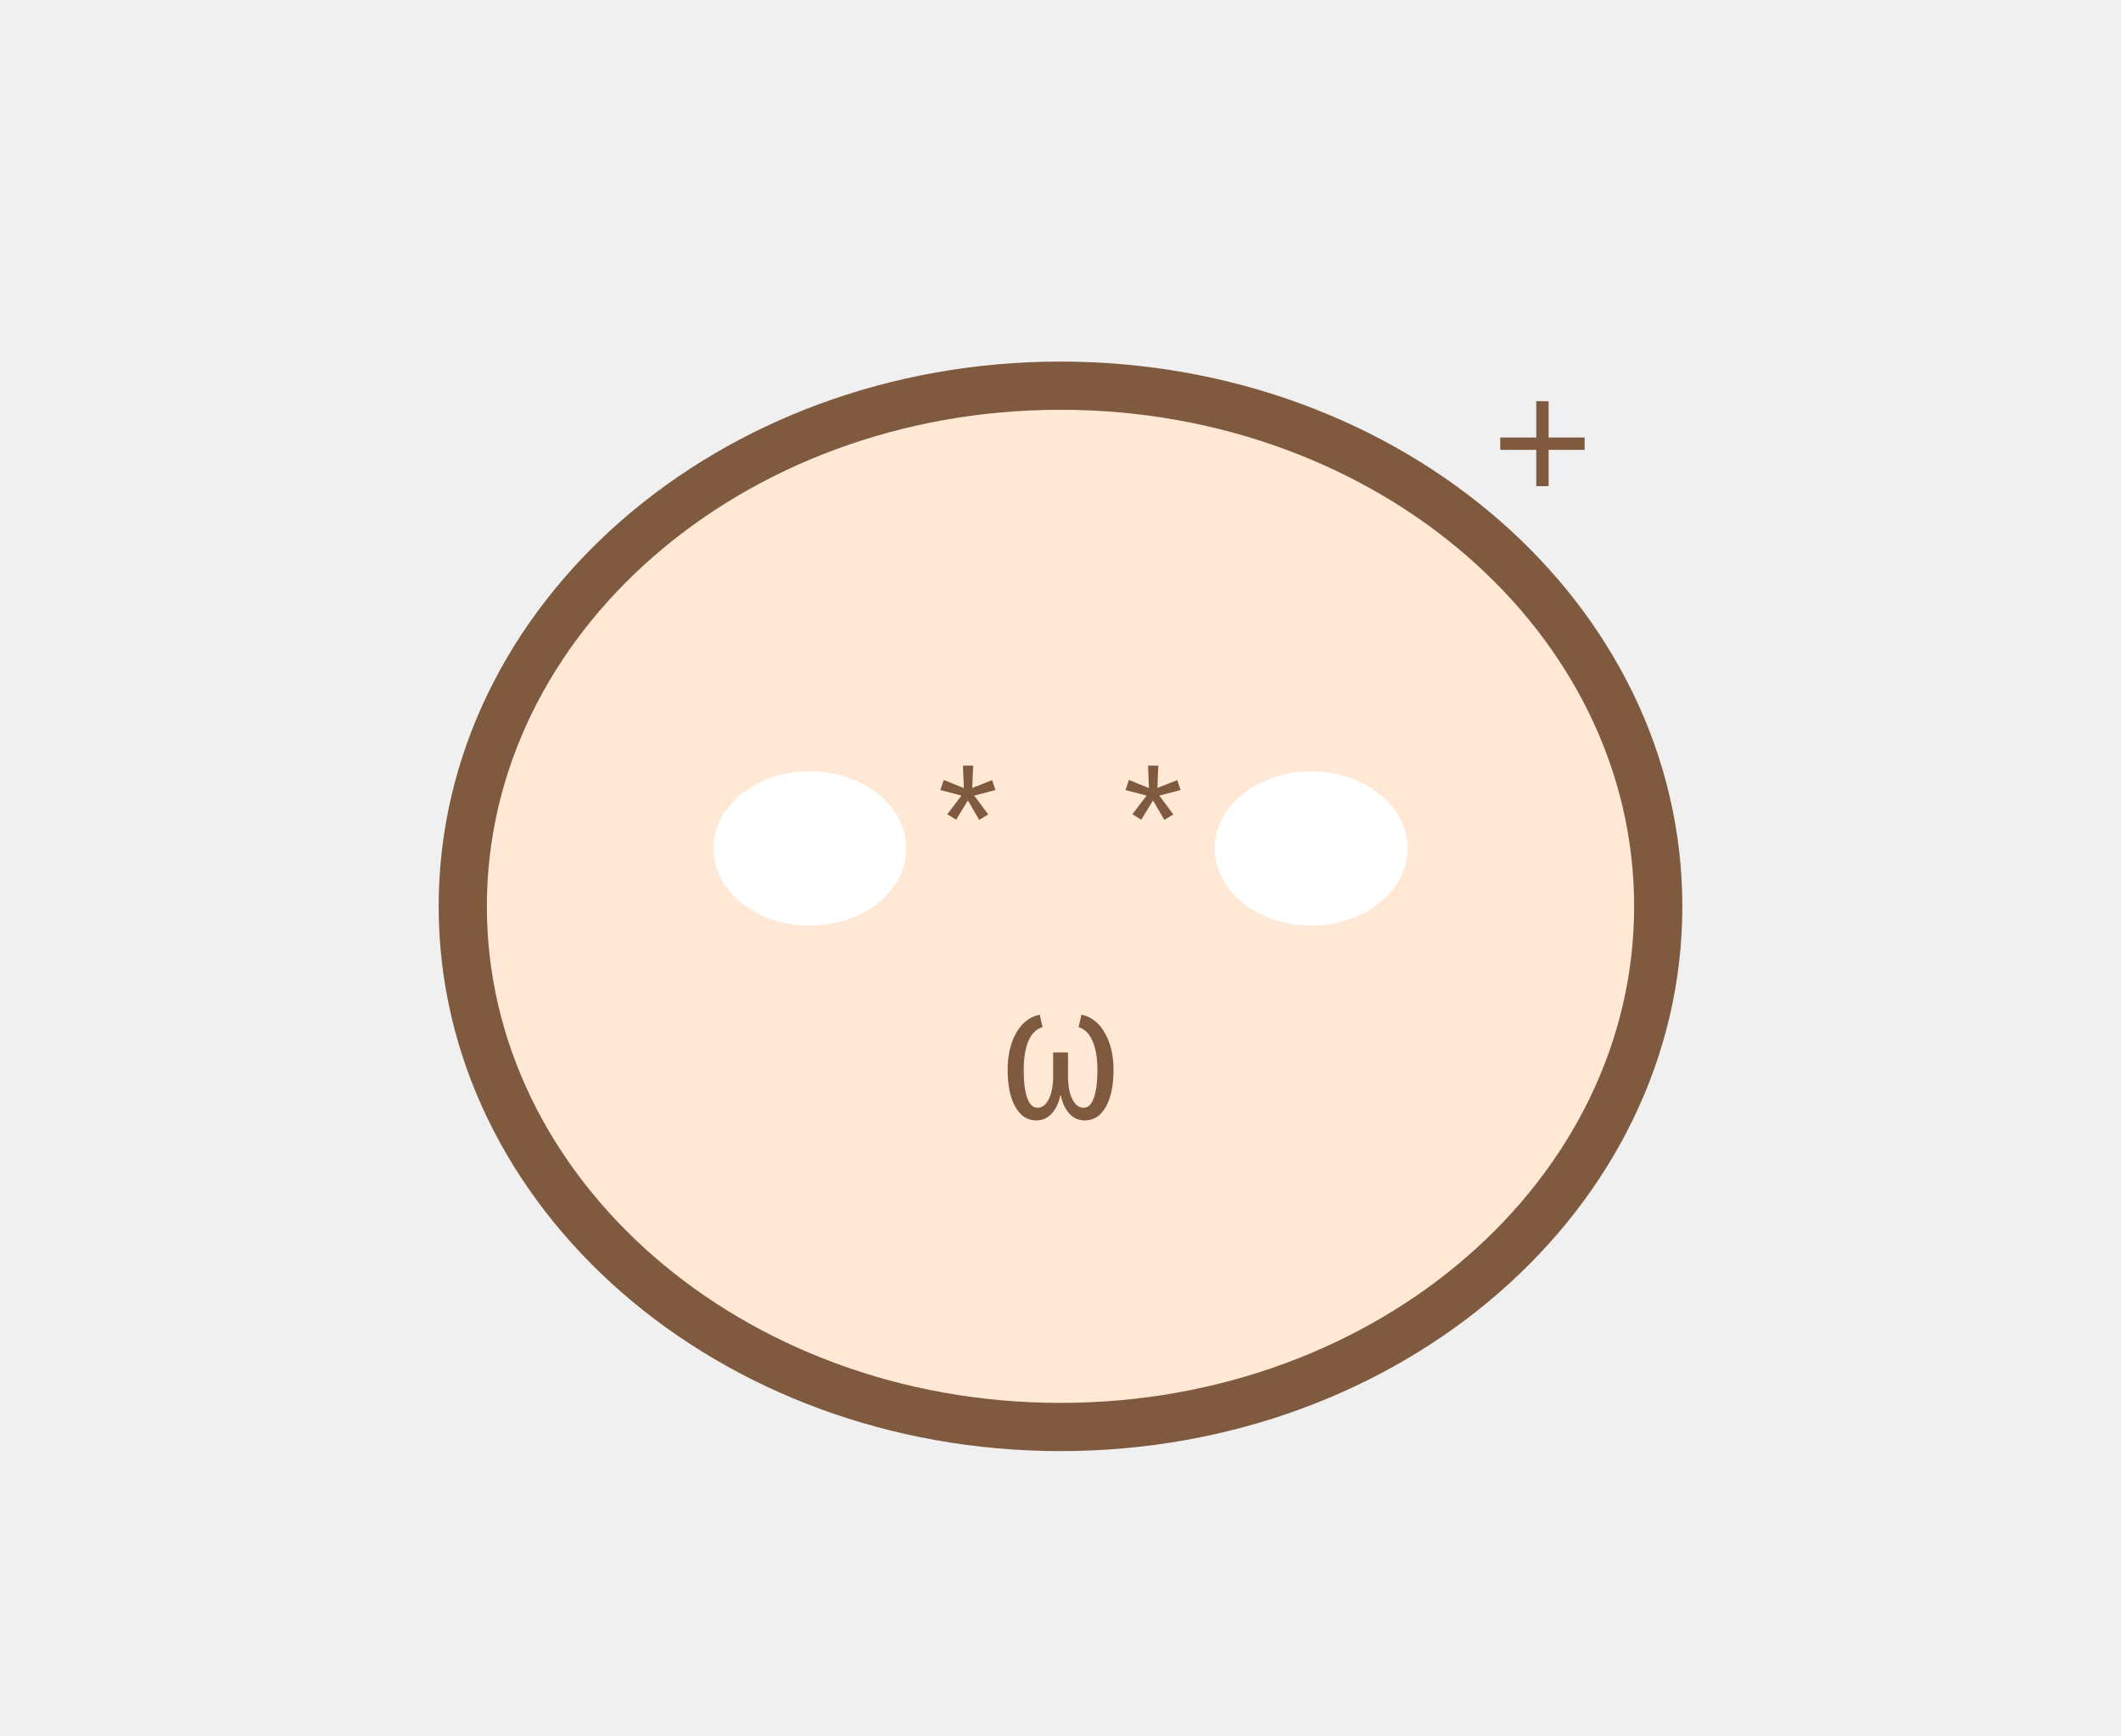
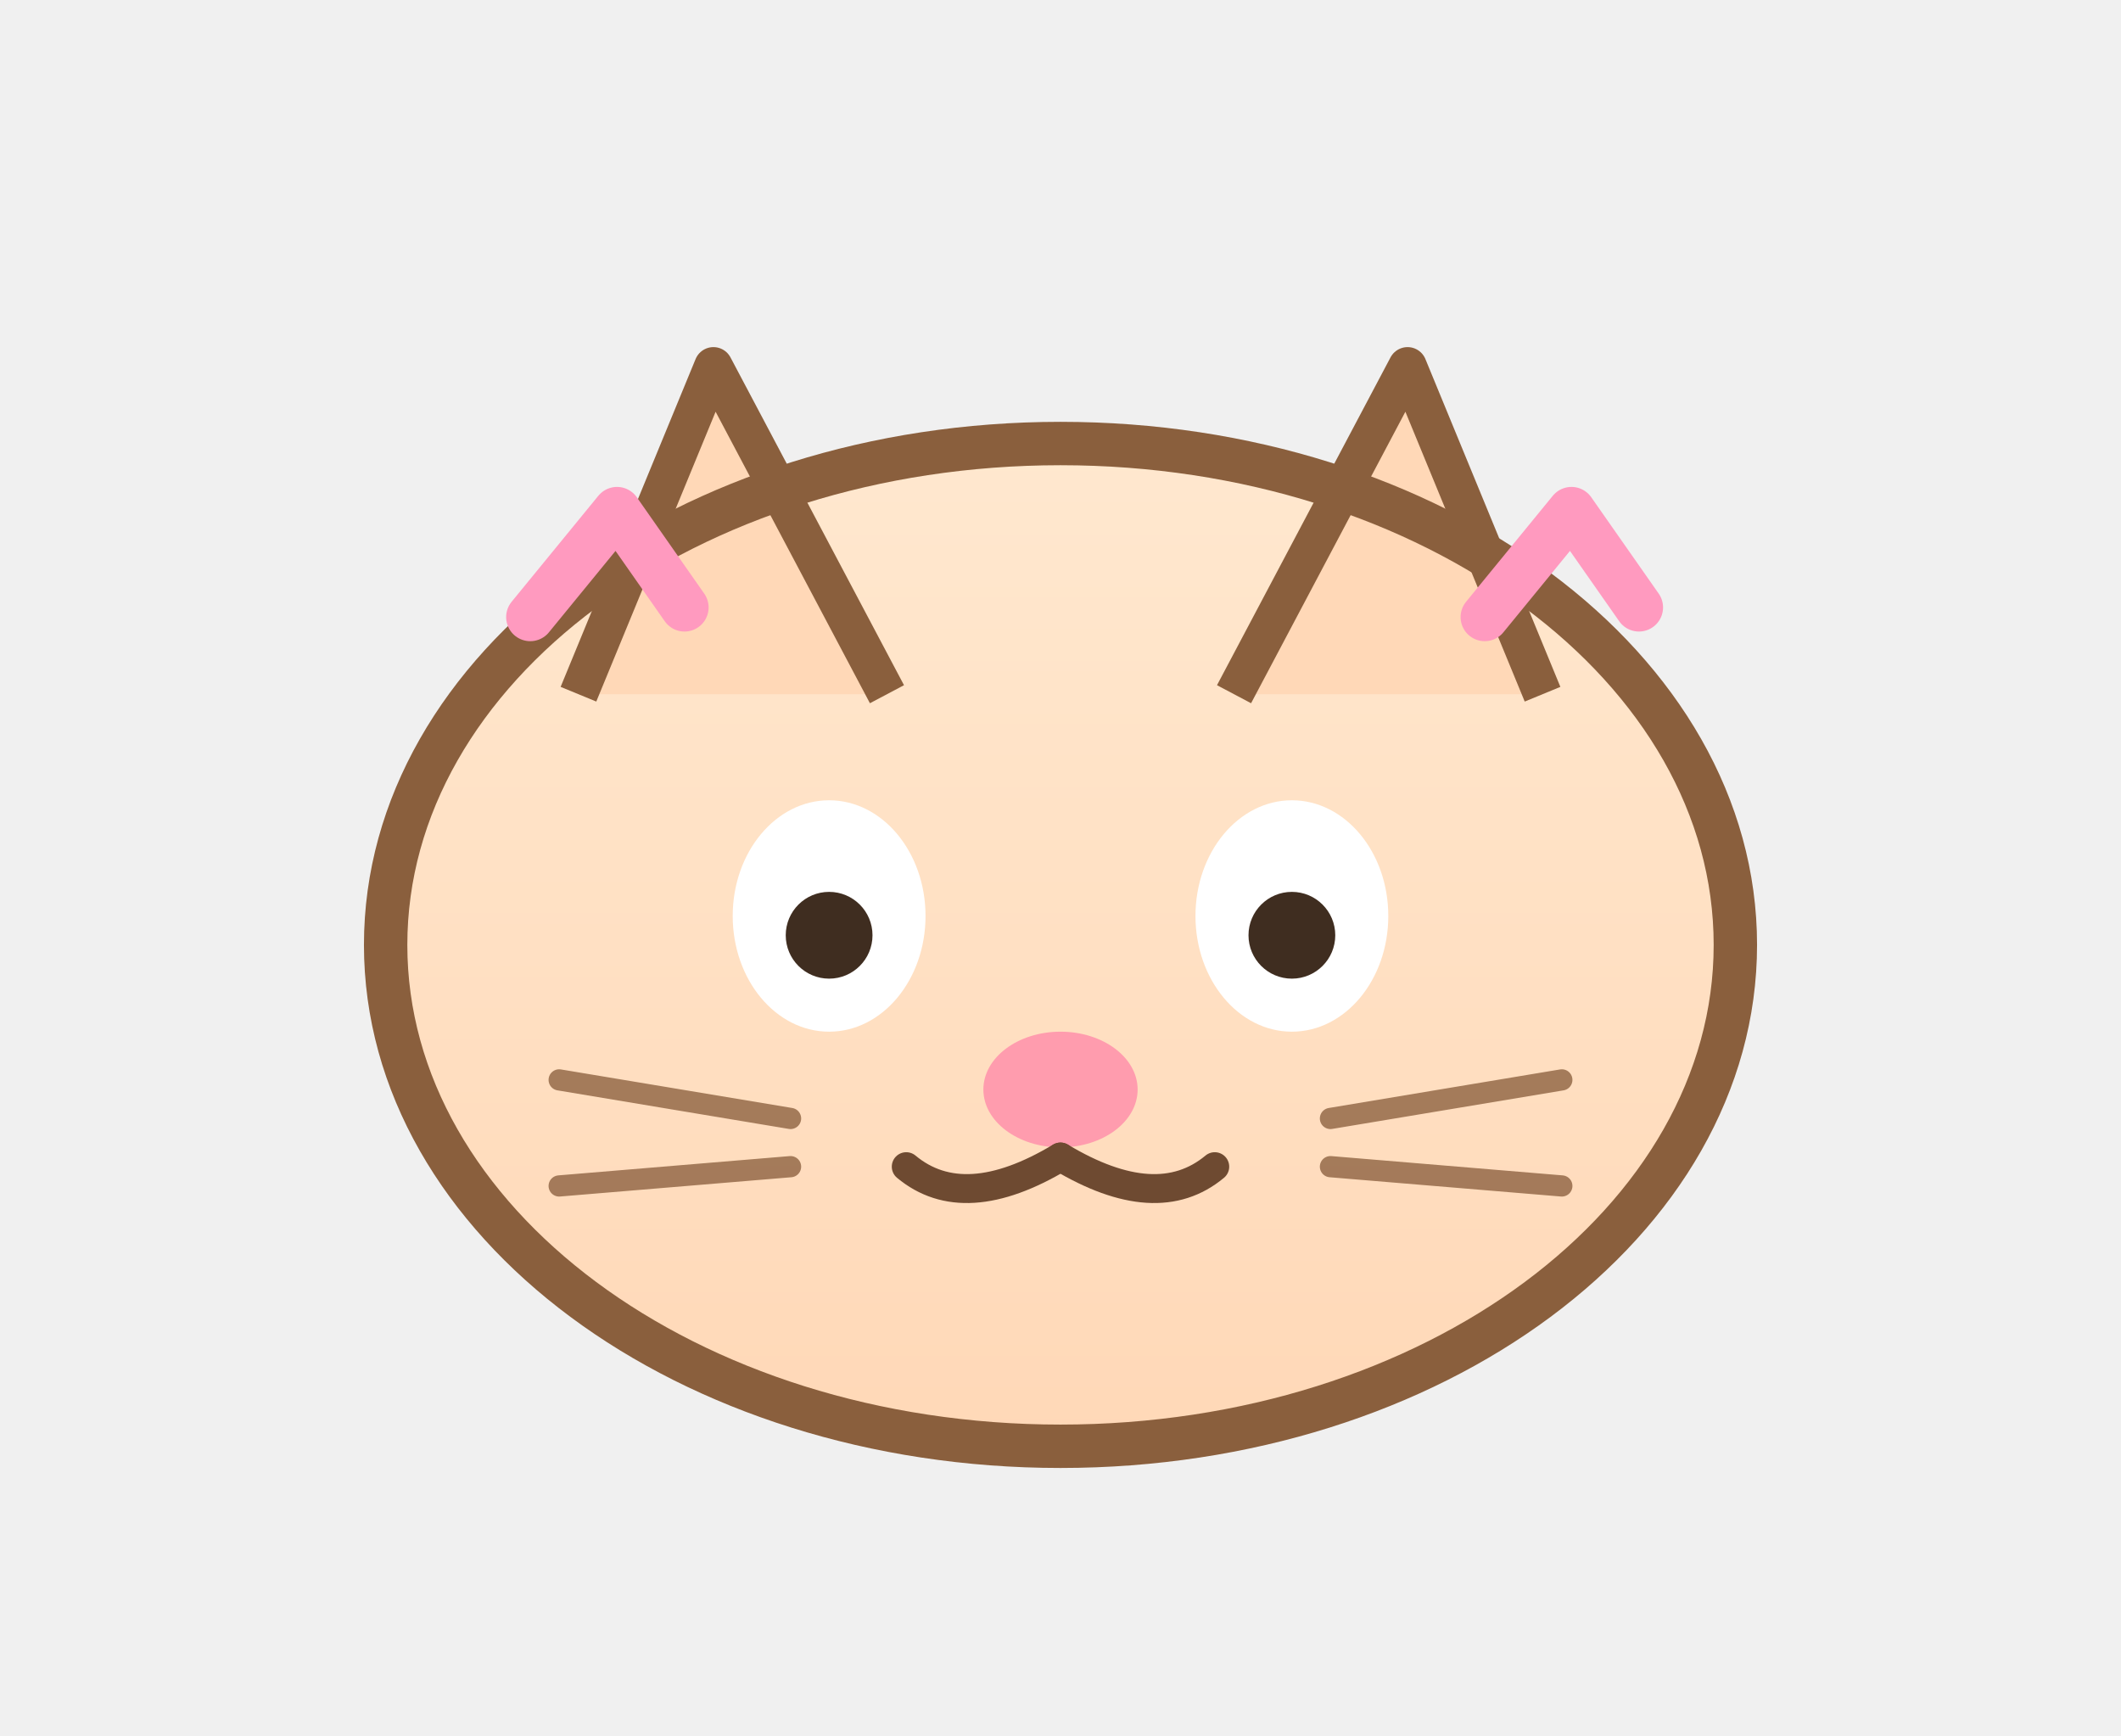
<svg xmlns="http://www.w3.org/2000/svg" width="220" height="180" viewBox="0 0 220 180">
+   <defs>
+     <linearGradient id="fur" x1="0" x2="0" y1="0" y2="1">
+       <stop offset="0%" stop-color="#ffe8cf" />
+       <stop offset="100%" stop-color="#ffd8b7" />
+     </linearGradient>
+   </defs>
  <rect width="220" height="180" fill="transparent" />
-   <ellipse cx="110" cy="94" rx="62" ry="54" fill="#ffe9d6" stroke="#7f5a3f" stroke-width="5" />
-   <ellipse cx="84" cy="88" rx="10" ry="8" fill="#fff" />
-   <ellipse cx="136" cy="88" rx="10" ry="8" fill="#fff" />
-   <text x="110" y="91" font-size="16" text-anchor="middle" fill="#7f5a3f" font-family="Courier New">*  *</text>
-   <text x="110" y="116" font-size="20" text-anchor="middle" fill="#7f5a3f" font-family="Courier New">ω</text>
-   <text x="160" y="52" font-size="18" text-anchor="middle" fill="#7f5a3f" font-family="Courier New">+</text>
+   <ellipse cx="110" cy="98" rx="70" ry="52" fill="url(#fur)" />
+   <path d="M60 72 L74 38 L92 72" fill="#ffd8b7" stroke="#8a5f3d" stroke-width="4" stroke-linejoin="round" />
+   <path d="M128 72 L146 38 L160 72" fill="#ffd8b7" stroke="#8a5f3d" stroke-width="4" stroke-linejoin="round" />
+   <ellipse cx="110" cy="98" rx="70" ry="52" fill="none" stroke="#8a5f3d" stroke-width="4.5" />
+   <ellipse cx="86" cy="95" rx="10" ry="12" fill="#fff" />
+   <ellipse cx="134" cy="95" rx="10" ry="12" fill="#fff" />
+   <circle cx="86" cy="97" r="4.5" fill="#3f2d20" />
+   <circle cx="134" cy="97" r="4.5" fill="#3f2d20" />
+   <ellipse cx="110" cy="113" rx="8" ry="6" fill="#ff9cae" />
+   <path d="M110 120 Q100 126 94 121" stroke="#6e4a31" stroke-width="3" fill="none" stroke-linecap="round" />
+   <path d="M110 120 Q120 126 126 121" stroke="#6e4a31" stroke-width="3" fill="none" stroke-linecap="round" />
+   <path d="M55 64 L64 53 L71 63 M154 64 L163 53 L170 63" stroke="#ff9abf" stroke-width="5" stroke-linecap="round" stroke-linejoin="round" fill="none" />
+   <path d="M82 116 L58 112 M82 121 L58 123 M138 116 L162 112 M138 121 L162 123" stroke="#8a5f3d" stroke-width="2.2" stroke-linecap="round" opacity="0.78" />
</svg>
